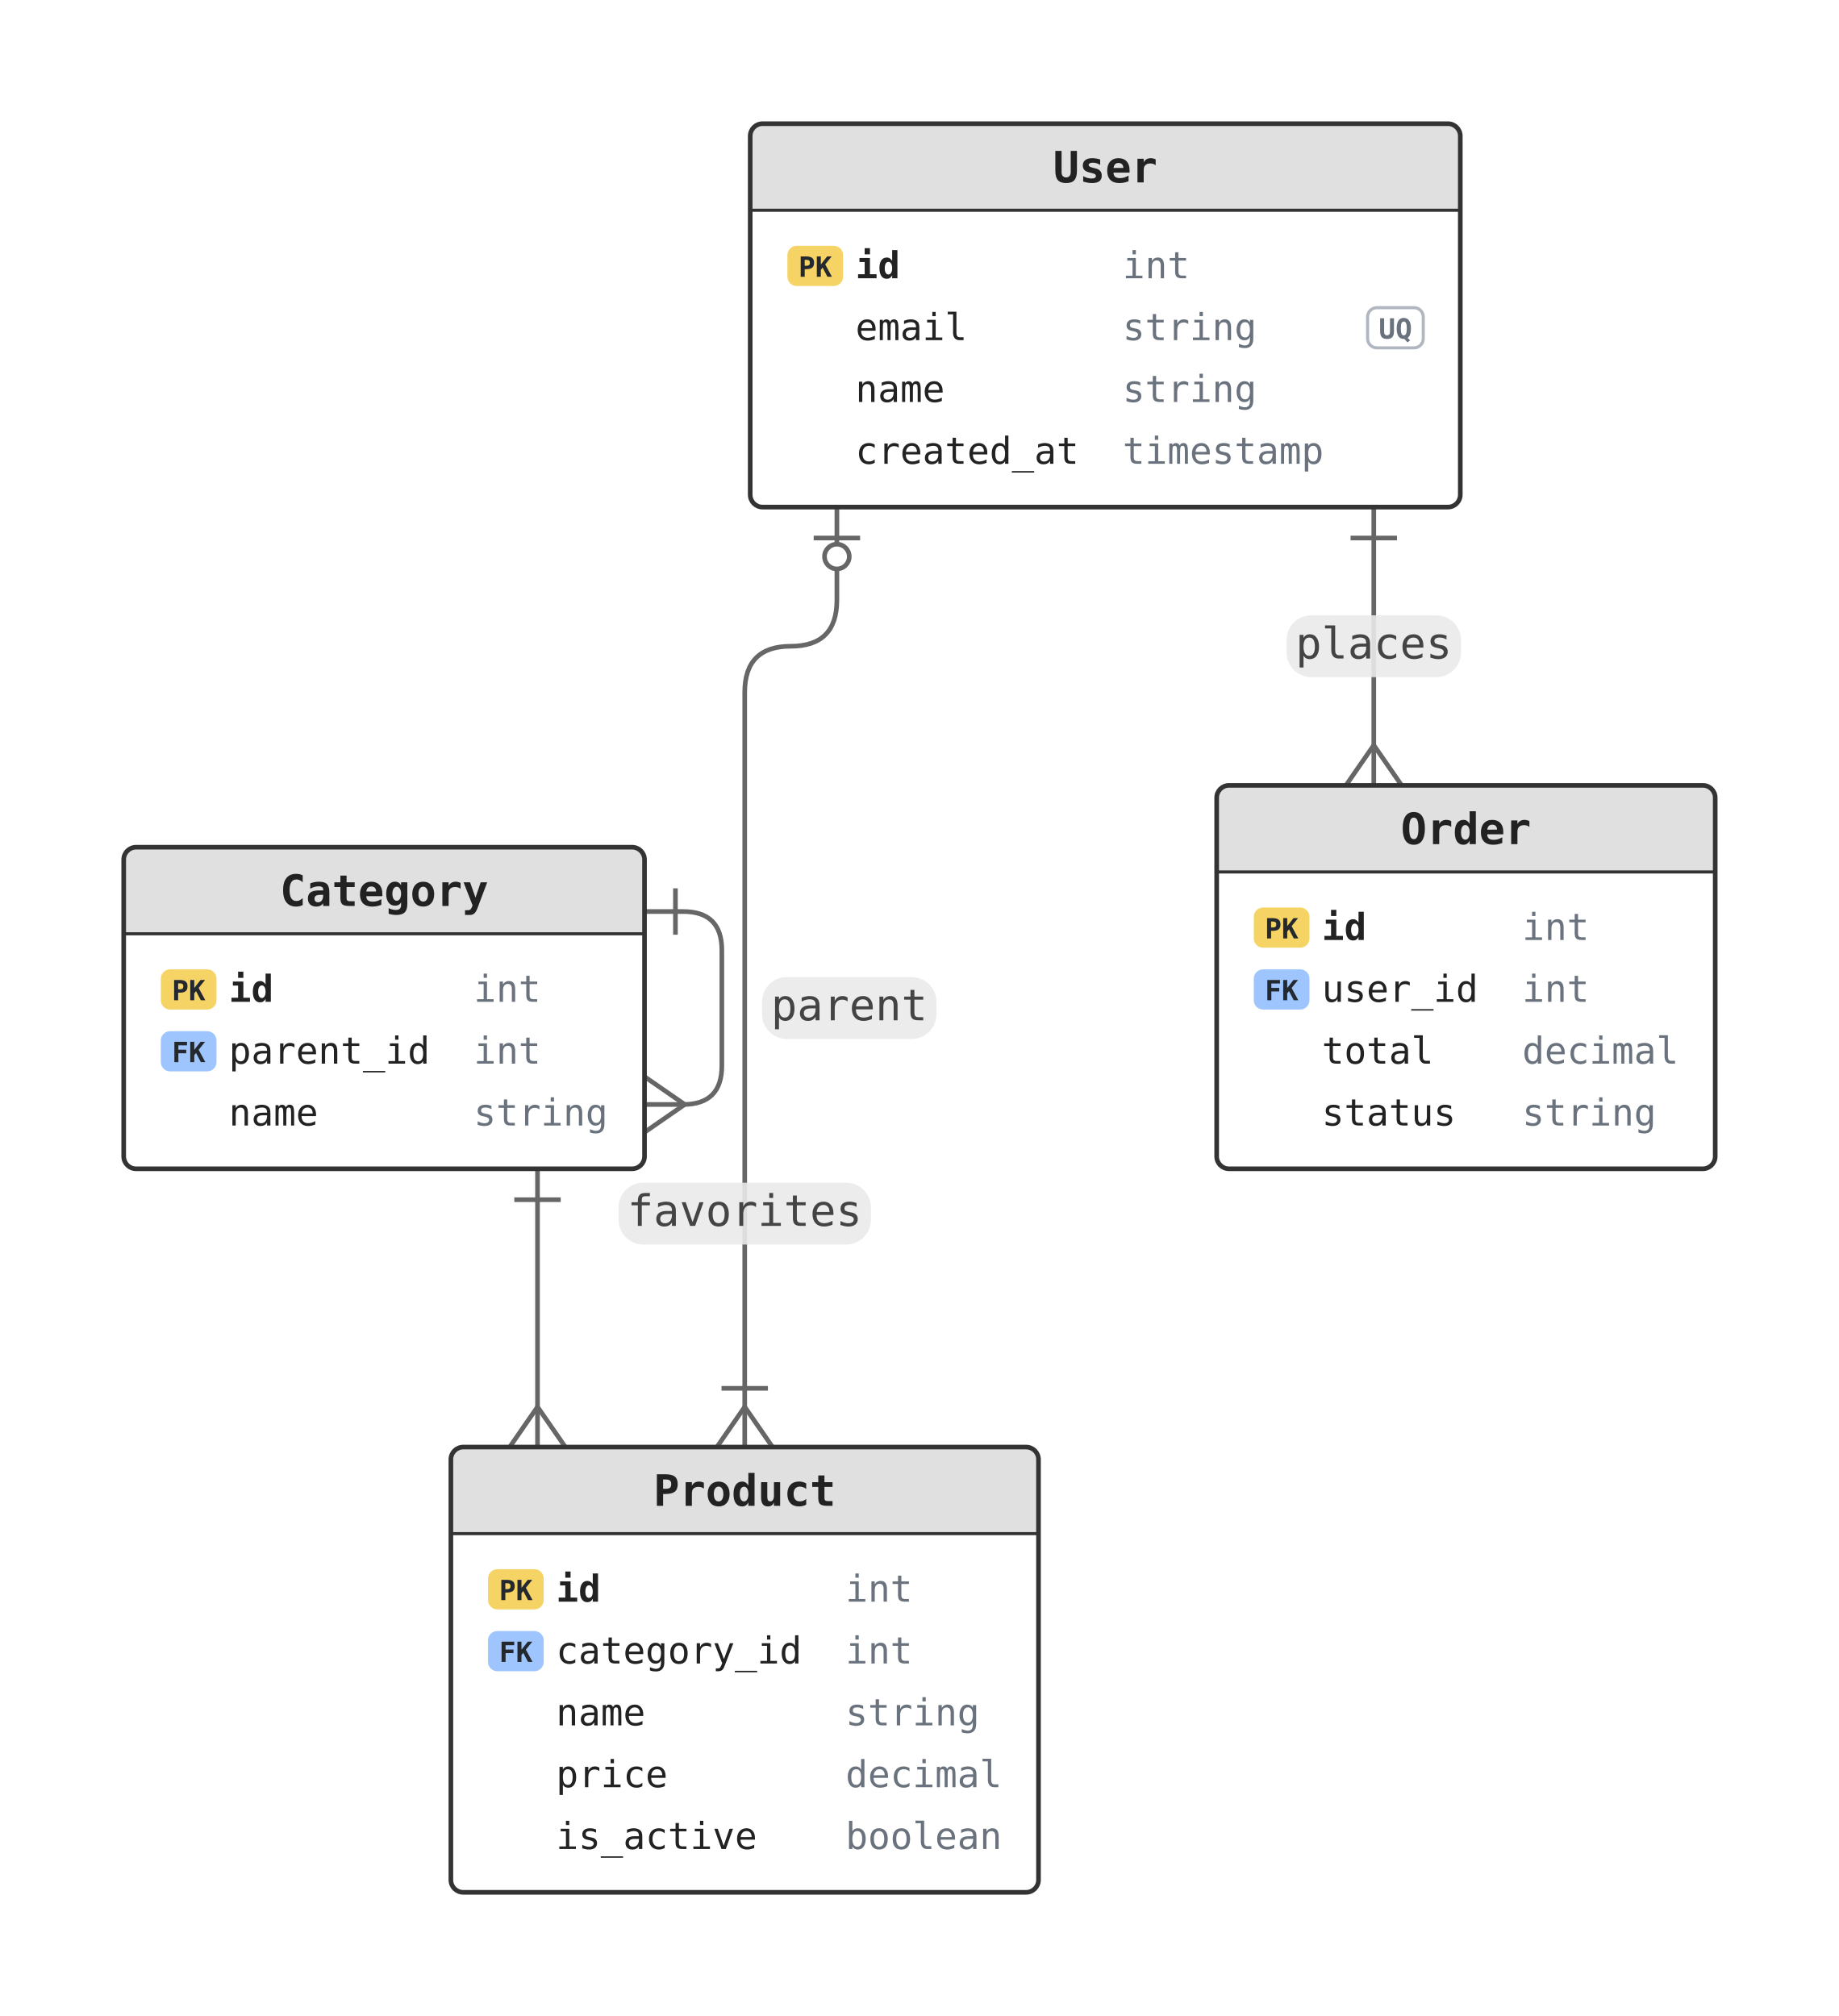
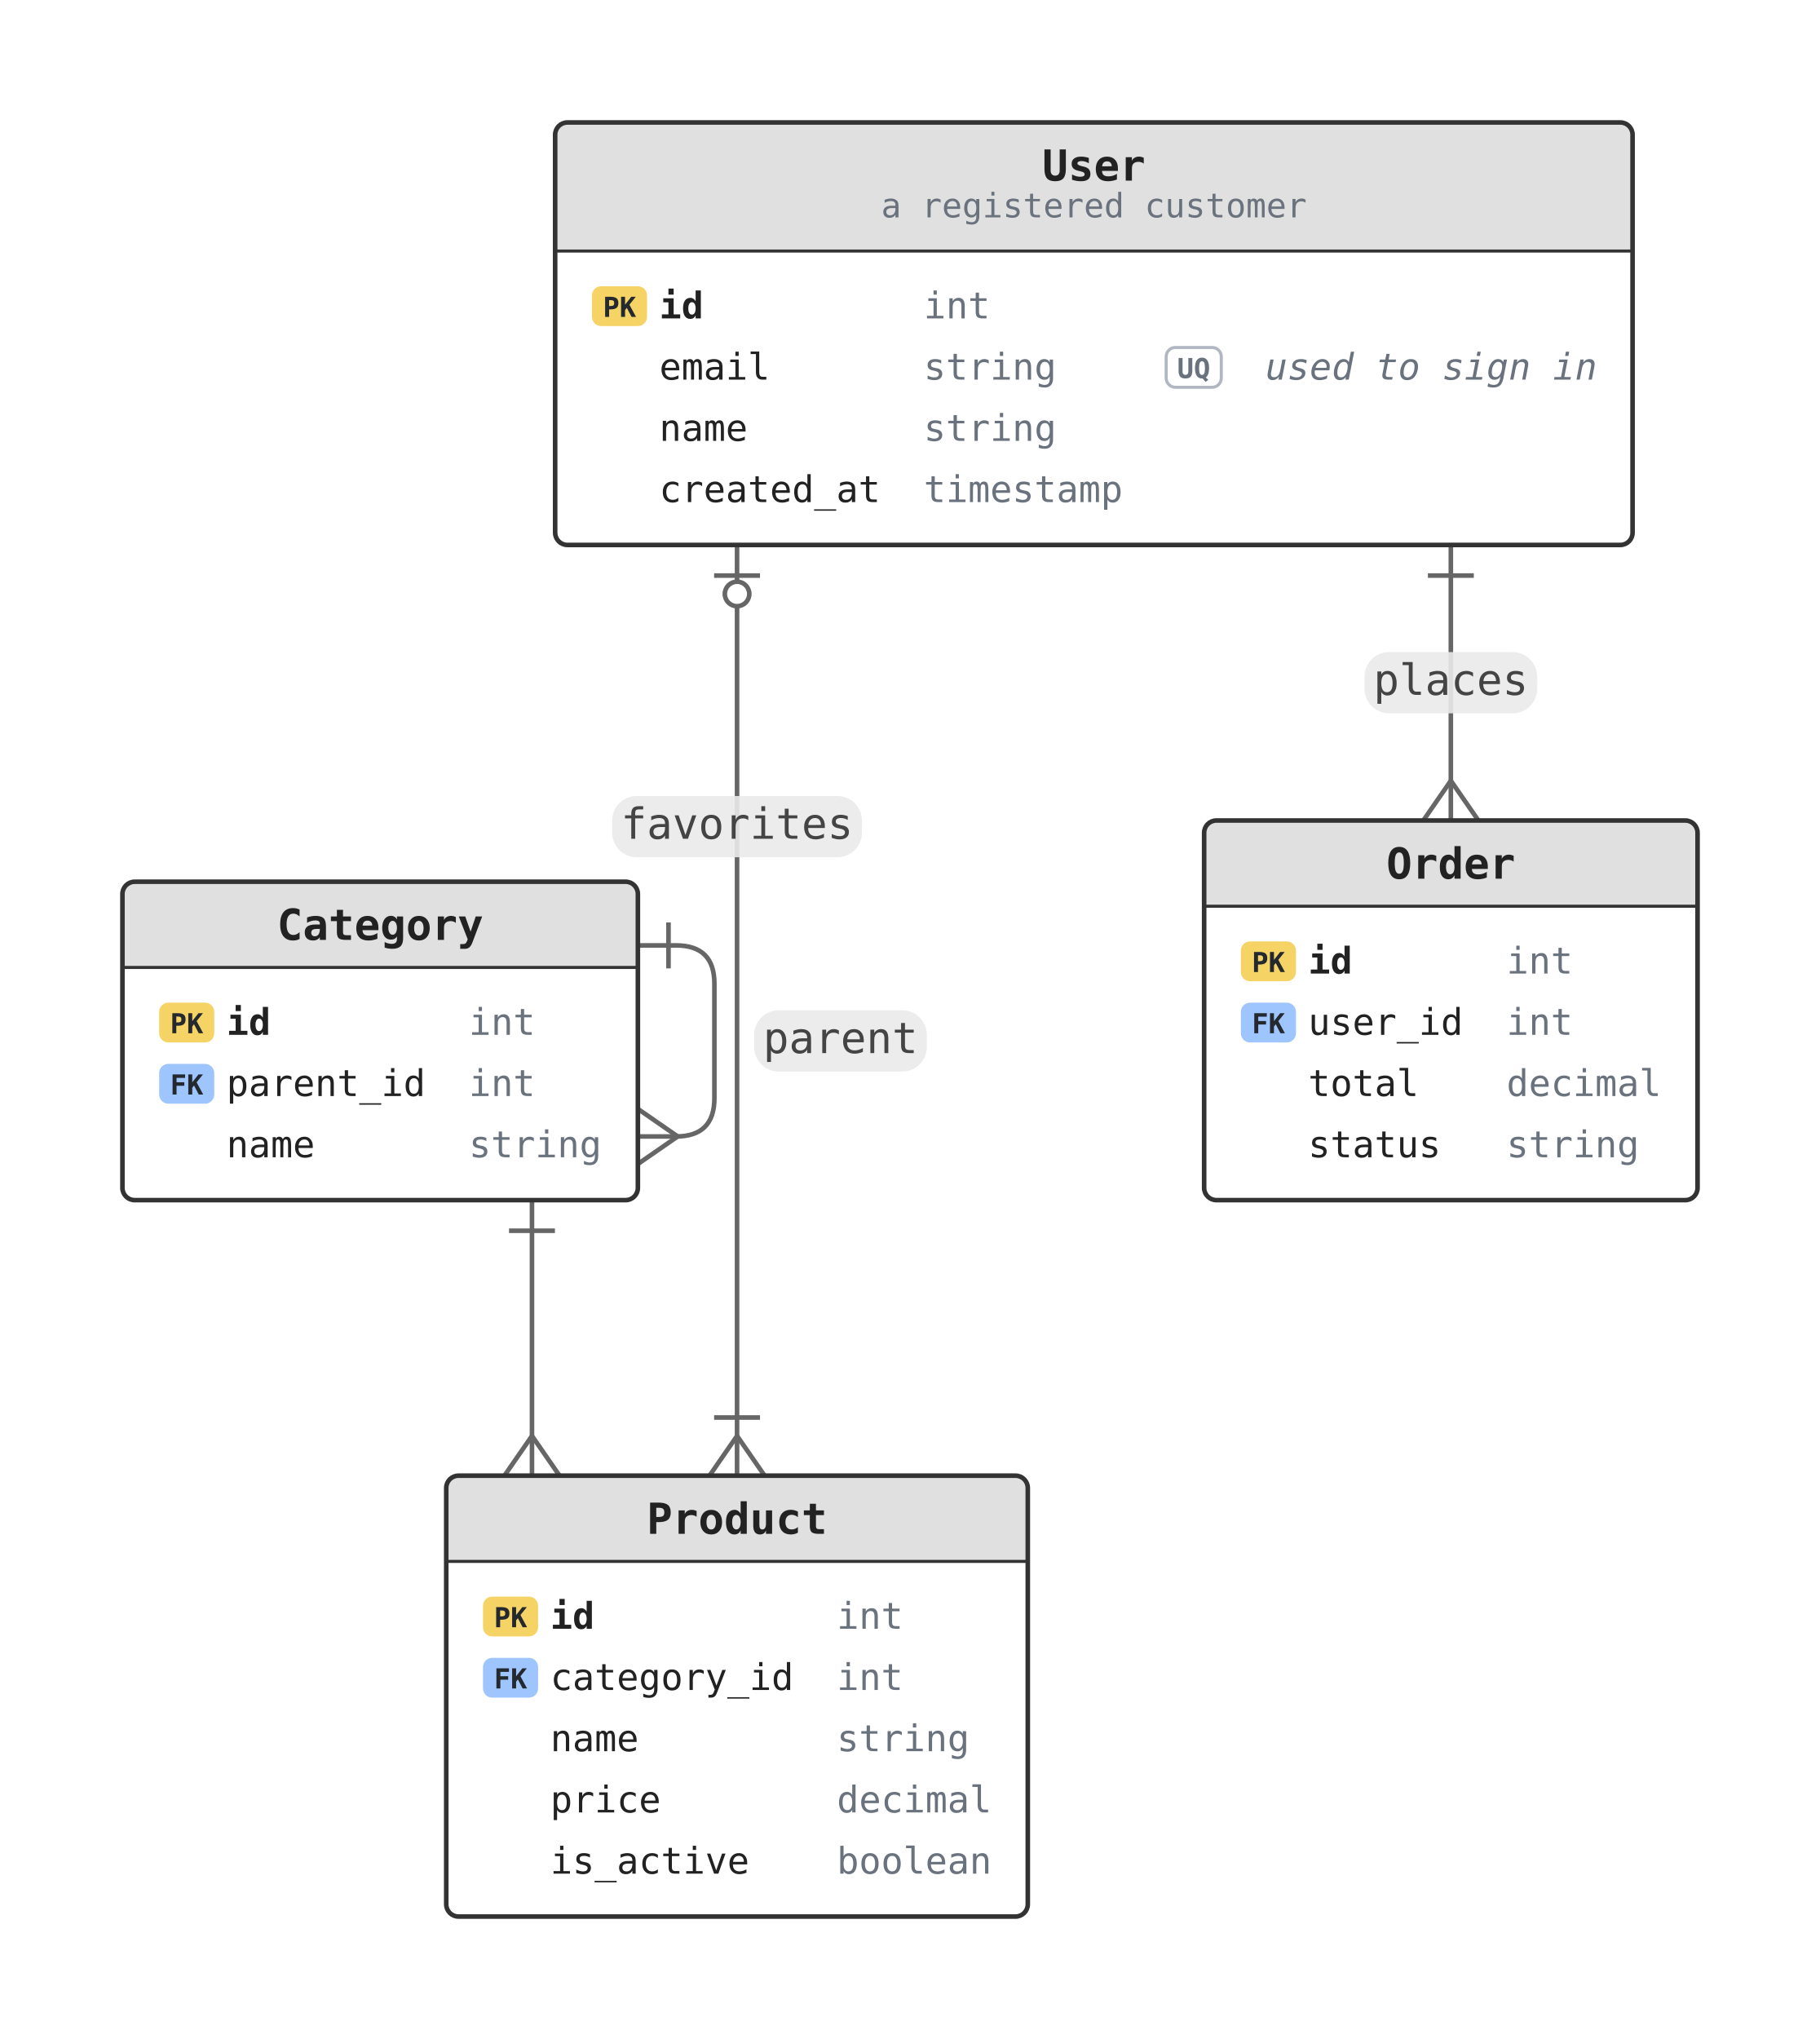
- <svg xmlns="http://www.w3.org/2000/svg" width="594.6" height="652" viewBox="0 0 594.6 652">
+ <svg xmlns="http://www.w3.org/2000/svg" width="594.6" height="666" viewBox="0 0 594.6 666">
  <style>
  .entity-border { fill: none; stroke-width: 1.5; }
  .entity-separator { stroke-width: 1; }
  .entity-name { font-family: monospace; font-size: 14px; font-weight: bold; }
  .column-text { font-family: monospace; font-size: 12px; }
  .column-type { font-family: monospace; font-size: 12px; }
+   .entity-note { font-family: monospace; font-size: 11px; }
+   .column-note { font-family: monospace; font-size: 12px; font-style: italic; }
  .pk { font-weight: bold; }
  .badge-flag { fill: none; stroke-width: 1; }
  .badge-pk-text, .badge-fk-text, .badge-flag-text { font-family: monospace; font-size: 9px; font-weight: bold; }
  .edge { stroke-width: 1.5; fill: none; }
  .edge-symbol { stroke-width: 1.5; fill: none; }
  .edge-symbol-zero { stroke-width: 1.5; }
  .edge-label { font-family: monospace; font-size: 14px; }
  .cardinality { font-family: monospace; font-size: 15px; font-weight: bold; }
  .canvas { fill: #fff; }
  .entity-bg { fill: #fff; }
  .entity-header { fill: #e0e0e0; }
  .entity-border { stroke: #333; }
  .entity-separator { stroke: #333; }
  .entity-name { fill: #222; }
  .column-text { fill: #222; }
  .column-type { fill: #6a737d; }
+   .entity-note, .column-note { fill: #6a737d; }
  .badge-pk { fill: #f6d365; }
  .badge-fk { fill: #9ec5fe; }
  .badge-flag { stroke: #b0b7c0; }
  .badge-pk-text, .badge-fk-text { fill: #24292f; }
  .badge-flag-text { fill: #6a737d; }
  .edge { stroke: #666; }
  .edge-symbol { stroke: #666; }
  .edge-symbol-zero { stroke: #666; fill: #fff; }
  .edge-label-bg { fill: rgba(234,234,234,0.9); }
  .edge-label { fill: #444; }
  .cardinality-bg { fill: rgba(224,224,224,0.95); }
  .cardinality { fill: #222; }
  @media (prefers-color-scheme: dark) {
    .canvas { fill: #0d1117; }
    .entity-bg { fill: #161b22; }
    .entity-header { fill: #262c36; }
    .entity-border { stroke: #6e7681; }
    .entity-separator { stroke: #6e7681; }
    .entity-name { fill: #e6edf3; }
    .column-text { fill: #e6edf3; }
    .column-type { fill: #8b949e; }
+     .entity-note, .column-note { fill: #8b949e; }
    .badge-pk { fill: #9e7c1c; }
    .badge-fk { fill: #2f5f9e; }
    .badge-flag { stroke: #57606a; }
    .badge-pk-text, .badge-fk-text { fill: #f0f6fc; }
    .badge-flag-text { fill: #8b949e; }
    .edge { stroke: #8b949e; }
    .edge-symbol { stroke: #8b949e; }
    .edge-symbol-zero { stroke: #8b949e; fill: #0d1117; }
    .edge-label-bg { fill: rgba(48,54,61,0.92); }
    .edge-label { fill: #c9d1d9; }
    .cardinality-bg { fill: rgba(60,67,76,0.95); }
    .cardinality { fill: #e6edf3; }
  }
</style>
  <rect class="canvas" width="100%" height="100%" />
-   <path class="edge" d="M 208.4 294.8 L 220.9 294.8 Q 233.4 294.8 233.4 307.3 L 233.4 344.7 Q 233.4 357.2 220.9 357.2 L 208.4 357.2" />
-   <path class="edge-symbol" d="M 218.4 287.3 L 218.4 302.3" />
-   <path class="edge-symbol" d="M 221.4 357.2 L 208.4 348.2" />
-   <path class="edge-symbol" d="M 221.4 357.2 L 208.4 366.2" />
-   <path class="edge" d="M 173.8 378 L 173.8 468" />
-   <path class="edge-symbol" d="M 181.3 388 L 166.3 388" />
-   <path class="edge-symbol" d="M 173.8 455 L 164.8 468" />
-   <path class="edge-symbol" d="M 173.8 455 L 182.8 468" />
-   <path class="edge" d="M 444.2 164 L 444.2 254" />
-   <path class="edge-symbol" d="M 451.7 174 L 436.7 174" />
-   <path class="edge-symbol" d="M 444.2 241 L 435.2 254" />
-   <path class="edge-symbol" d="M 444.2 241 L 453.2 254" />
-   <path class="edge" d="M 270.6 164 L 270.6 194.1 Q 270.6 209 255.7 209 L 255.7 209 Q 240.8 209 240.8 223.9 L 240.8 468" />
-   <path class="edge-symbol" d="M 278.1 174 L 263.1 174" />
-   <circle class="edge-symbol-zero" cx="270.6" cy="180" r="4" />
-   <path class="edge-symbol" d="M 240.8 455 L 231.8 468" />
-   <path class="edge-symbol" d="M 240.8 455 L 249.8 468" />
-   <path class="edge-symbol" d="M 233.3 449 L 248.3 449" />
-   <rect class="entity-bg" x="242.572" y="40" width="229.6" height="124" rx="4" />
-   <rect class="entity-header" x="242.572" y="40" width="229.6" height="28" rx="4" />
-   <rect class="entity-header" x="242.572" y="64" width="229.6" height="4" />
+   <path class="edge" d="M 208.4 308.8 L 220.9 308.8 Q 233.4 308.8 233.4 321.3 L 233.4 358.7 Q 233.4 371.2 220.9 371.2 L 208.4 371.2" />
+   <path class="edge-symbol" d="M 218.4 301.3 L 218.4 316.3" />
+   <path class="edge-symbol" d="M 221.4 371.2 L 208.4 362.2" />
+   <path class="edge-symbol" d="M 221.4 371.2 L 208.4 380.2" />
+   <path class="edge" d="M 173.8 392 L 173.8 482" />
+   <path class="edge-symbol" d="M 181.3 402 L 166.3 402" />
+   <path class="edge-symbol" d="M 173.8 469 L 164.8 482" />
+   <path class="edge-symbol" d="M 173.8 469 L 182.8 482" />
+   <path class="edge" d="M 474 178 L 474 268" />
+   <path class="edge-symbol" d="M 481.5 188 L 466.5 188" />
+   <path class="edge-symbol" d="M 474 255 L 465 268" />
+   <path class="edge-symbol" d="M 474 255 L 483 268" />
+   <path class="edge" d="M 240.8 178 L 240.8 482" />
+   <path class="edge-symbol" d="M 248.3 188 L 233.3 188" />
+   <circle class="edge-symbol-zero" cx="240.8" cy="194" r="4" />
+   <path class="edge-symbol" d="M 240.8 469 L 231.8 482" />
+   <path class="edge-symbol" d="M 240.8 469 L 249.8 482" />
+   <path class="edge-symbol" d="M 233.3 463 L 248.3 463" />
+   <rect class="entity-bg" x="181.372" y="40" width="352" height="138" rx="4" />
+   <rect class="entity-header" x="181.372" y="40" width="352" height="42" rx="4" />
+   <rect class="entity-header" x="181.372" y="78" width="352" height="4" />
  <text class="entity-name" x="357.372" y="59" text-anchor="middle">User</text>
-   <line class="entity-separator" x1="242.572" y1="68" x2="472.172" y2="68" />
-   <rect class="badge-pk" x="254.6" y="79.5" width="18" height="13" rx="3" />
-   <text class="badge-pk-text" x="263.6" y="89.5" text-anchor="middle">PK</text>
-   <text class="column-text pk" x="276.6" y="90">id</text>
-   <text class="column-type" x="363" y="90">int</text>
-   <rect class="badge-flag" x="442.2" y="99.5" width="18" height="13" rx="3" />
-   <text class="badge-flag-text" x="451.2" y="109.5" text-anchor="middle">UQ</text>
-   <text class="column-text" x="276.6" y="110">email</text>
-   <text class="column-type" x="363" y="110">string</text>
-   <text class="column-text" x="276.6" y="130">name</text>
-   <text class="column-type" x="363" y="130">string</text>
-   <text class="column-text" x="276.6" y="150">created_at</text>
-   <text class="column-type" x="363" y="150">timestamp</text>
-   <rect class="entity-border" x="242.572" y="40" width="229.6" height="124" rx="4" />
-   <rect class="entity-bg" x="40" y="274" width="168.4" height="104" rx="4" />
-   <rect class="entity-header" x="40" y="274" width="168.4" height="28" rx="4" />
-   <rect class="entity-header" x="40" y="298" width="168.4" height="4" />
-   <text class="entity-name" x="124.2" y="293" text-anchor="middle">Category</text>
-   <line class="entity-separator" x1="40" y1="302" x2="208.4" y2="302" />
-   <rect class="badge-pk" x="52" y="313.5" width="18" height="13" rx="3" />
-   <text class="badge-pk-text" x="61" y="323.5" text-anchor="middle">PK</text>
-   <text class="column-text pk" x="74" y="324">id</text>
-   <text class="column-type" x="153.2" y="324">int</text>
-   <rect class="badge-fk" x="52" y="333.5" width="18" height="13" rx="3" />
-   <text class="badge-fk-text" x="61" y="343.5" text-anchor="middle">FK</text>
-   <text class="column-text" x="74" y="344">parent_id</text>
-   <text class="column-type" x="153.2" y="344">int</text>
-   <text class="column-text" x="74" y="364">name</text>
-   <text class="column-type" x="153.2" y="364">string</text>
-   <rect class="entity-border" x="40" y="274" width="168.4" height="104" rx="4" />
-   <rect class="entity-bg" x="393.4" y="254" width="161.2" height="124" rx="4" />
-   <rect class="entity-header" x="393.4" y="254" width="161.2" height="28" rx="4" />
-   <rect class="entity-header" x="393.4" y="278" width="161.2" height="4" />
-   <text class="entity-name" x="474" y="273" text-anchor="middle">Order</text>
-   <line class="entity-separator" x1="393.4" y1="282" x2="554.6" y2="282" />
-   <rect class="badge-pk" x="405.4" y="293.5" width="18" height="13" rx="3" />
-   <text class="badge-pk-text" x="414.4" y="303.5" text-anchor="middle">PK</text>
-   <text class="column-text pk" x="427.4" y="304">id</text>
-   <text class="column-type" x="492.2" y="304">int</text>
-   <rect class="badge-fk" x="405.4" y="313.5" width="18" height="13" rx="3" />
-   <text class="badge-fk-text" x="414.4" y="323.5" text-anchor="middle">FK</text>
-   <text class="column-text" x="427.4" y="324">user_id</text>
-   <text class="column-type" x="492.2" y="324">int</text>
-   <text class="column-text" x="427.4" y="344">total</text>
-   <text class="column-type" x="492.2" y="344">decimal</text>
-   <text class="column-text" x="427.4" y="364">status</text>
-   <text class="column-type" x="492.2" y="364">string</text>
-   <rect class="entity-border" x="393.4" y="254" width="161.2" height="124" rx="4" />
-   <rect class="entity-bg" x="145.786" y="468" width="190" height="144" rx="4" />
-   <rect class="entity-header" x="145.786" y="468" width="190" height="28" rx="4" />
-   <rect class="entity-header" x="145.786" y="492" width="190" height="4" />
-   <text class="entity-name" x="240.786" y="487" text-anchor="middle">Product</text>
-   <line class="entity-separator" x1="145.786" y1="496" x2="335.786" y2="496" />
-   <rect class="badge-pk" x="157.8" y="507.5" width="18" height="13" rx="3" />
-   <text class="badge-pk-text" x="166.8" y="517.5" text-anchor="middle">PK</text>
-   <text class="column-text pk" x="179.8" y="518">id</text>
-   <text class="column-type" x="273.4" y="518">int</text>
-   <rect class="badge-fk" x="157.8" y="527.5" width="18" height="13" rx="3" />
-   <text class="badge-fk-text" x="166.8" y="537.5" text-anchor="middle">FK</text>
-   <text class="column-text" x="179.8" y="538">category_id</text>
-   <text class="column-type" x="273.4" y="538">int</text>
-   <text class="column-text" x="179.8" y="558">name</text>
-   <text class="column-type" x="273.4" y="558">string</text>
-   <text class="column-text" x="179.8" y="578">price</text>
-   <text class="column-type" x="273.4" y="578">decimal</text>
-   <text class="column-text" x="179.8" y="598">is_active</text>
-   <text class="column-type" x="273.4" y="598">boolean</text>
-   <rect class="entity-border" x="145.786" y="468" width="190" height="144" rx="4" />
-   <rect class="edge-label-bg" x="246.4" y="316.0" width="56.4" height="20.0" rx="8" />
-   <text class="edge-label" x="274.6" y="326" text-anchor="middle" dominant-baseline="middle">parent</text>
-   <rect class="edge-label-bg" x="416.0" y="199.0" width="56.4" height="20.0" rx="8" />
-   <text class="edge-label" x="444.2" y="209" text-anchor="middle" dominant-baseline="middle">places</text>
-   <rect class="edge-label-bg" x="200.0" y="382.5" width="81.6" height="20.0" rx="8" />
-   <text class="edge-label" x="240.8" y="392.5" text-anchor="middle" dominant-baseline="middle">favorites</text>
+   <text class="entity-note" x="357.4" y="71" text-anchor="middle">a registered customer</text>
+   <line class="entity-separator" x1="181.372" y1="82" x2="533.372" y2="82" />
+   <rect class="badge-pk" x="193.4" y="93.5" width="18" height="13" rx="3" />
+   <text class="badge-pk-text" x="202.4" y="103.5" text-anchor="middle">PK</text>
+   <text class="column-text pk" x="215.4" y="104">id</text>
+   <text class="column-type" x="301.8" y="104">int</text>
+   <rect class="badge-flag" x="381" y="113.5" width="18" height="13" rx="3" />
+   <text class="badge-flag-text" x="390" y="123.5" text-anchor="middle">UQ</text>
+   <text class="column-text" x="215.4" y="124">email</text>
+   <text class="column-type" x="301.8" y="124">string</text>
+   <text class="column-note" x="413.4" y="124">used to sign in</text>
+   <text class="column-text" x="215.4" y="144">name</text>
+   <text class="column-type" x="301.8" y="144">string</text>
+   <text class="column-text" x="215.4" y="164">created_at</text>
+   <text class="column-type" x="301.8" y="164">timestamp</text>
+   <rect class="entity-border" x="181.372" y="40" width="352" height="138" rx="4" />
+   <rect class="entity-bg" x="40" y="288" width="168.4" height="104" rx="4" />
+   <rect class="entity-header" x="40" y="288" width="168.4" height="28" rx="4" />
+   <rect class="entity-header" x="40" y="312" width="168.4" height="4" />
+   <text class="entity-name" x="124.2" y="307" text-anchor="middle">Category</text>
+   <line class="entity-separator" x1="40" y1="316" x2="208.4" y2="316" />
+   <rect class="badge-pk" x="52" y="327.5" width="18" height="13" rx="3" />
+   <text class="badge-pk-text" x="61" y="337.5" text-anchor="middle">PK</text>
+   <text class="column-text pk" x="74" y="338">id</text>
+   <text class="column-type" x="153.2" y="338">int</text>
+   <rect class="badge-fk" x="52" y="347.5" width="18" height="13" rx="3" />
+   <text class="badge-fk-text" x="61" y="357.5" text-anchor="middle">FK</text>
+   <text class="column-text" x="74" y="358">parent_id</text>
+   <text class="column-type" x="153.2" y="358">int</text>
+   <text class="column-text" x="74" y="378">name</text>
+   <text class="column-type" x="153.2" y="378">string</text>
+   <rect class="entity-border" x="40" y="288" width="168.4" height="104" rx="4" />
+   <rect class="entity-bg" x="393.4" y="268" width="161.2" height="124" rx="4" />
+   <rect class="entity-header" x="393.4" y="268" width="161.2" height="28" rx="4" />
+   <rect class="entity-header" x="393.4" y="292" width="161.2" height="4" />
+   <text class="entity-name" x="474" y="287" text-anchor="middle">Order</text>
+   <line class="entity-separator" x1="393.4" y1="296" x2="554.6" y2="296" />
+   <rect class="badge-pk" x="405.4" y="307.5" width="18" height="13" rx="3" />
+   <text class="badge-pk-text" x="414.4" y="317.5" text-anchor="middle">PK</text>
+   <text class="column-text pk" x="427.4" y="318">id</text>
+   <text class="column-type" x="492.2" y="318">int</text>
+   <rect class="badge-fk" x="405.4" y="327.5" width="18" height="13" rx="3" />
+   <text class="badge-fk-text" x="414.4" y="337.5" text-anchor="middle">FK</text>
+   <text class="column-text" x="427.4" y="338">user_id</text>
+   <text class="column-type" x="492.2" y="338">int</text>
+   <text class="column-text" x="427.4" y="358">total</text>
+   <text class="column-type" x="492.2" y="358">decimal</text>
+   <text class="column-text" x="427.4" y="378">status</text>
+   <text class="column-type" x="492.2" y="378">string</text>
+   <rect class="entity-border" x="393.4" y="268" width="161.2" height="124" rx="4" />
+   <rect class="entity-bg" x="145.786" y="482" width="190" height="144" rx="4" />
+   <rect class="entity-header" x="145.786" y="482" width="190" height="28" rx="4" />
+   <rect class="entity-header" x="145.786" y="506" width="190" height="4" />
+   <text class="entity-name" x="240.786" y="501" text-anchor="middle">Product</text>
+   <line class="entity-separator" x1="145.786" y1="510" x2="335.786" y2="510" />
+   <rect class="badge-pk" x="157.8" y="521.5" width="18" height="13" rx="3" />
+   <text class="badge-pk-text" x="166.8" y="531.5" text-anchor="middle">PK</text>
+   <text class="column-text pk" x="179.8" y="532">id</text>
+   <text class="column-type" x="273.4" y="532">int</text>
+   <rect class="badge-fk" x="157.8" y="541.5" width="18" height="13" rx="3" />
+   <text class="badge-fk-text" x="166.8" y="551.5" text-anchor="middle">FK</text>
+   <text class="column-text" x="179.8" y="552">category_id</text>
+   <text class="column-type" x="273.4" y="552">int</text>
+   <text class="column-text" x="179.8" y="572">name</text>
+   <text class="column-type" x="273.4" y="572">string</text>
+   <text class="column-text" x="179.8" y="592">price</text>
+   <text class="column-type" x="273.4" y="592">decimal</text>
+   <text class="column-text" x="179.8" y="612">is_active</text>
+   <text class="column-type" x="273.4" y="612">boolean</text>
+   <rect class="entity-border" x="145.786" y="482" width="190" height="144" rx="4" />
+   <rect class="edge-label-bg" x="246.4" y="330.0" width="56.4" height="20.0" rx="8" />
+   <text class="edge-label" x="274.6" y="340" text-anchor="middle" dominant-baseline="middle">parent</text>
+   <rect class="edge-label-bg" x="445.8" y="213.0" width="56.4" height="20.0" rx="8" />
+   <text class="edge-label" x="474" y="223" text-anchor="middle" dominant-baseline="middle">places</text>
+   <rect class="edge-label-bg" x="200.0" y="260.0" width="81.6" height="20.0" rx="8" />
+   <text class="edge-label" x="240.8" y="270" text-anchor="middle" dominant-baseline="middle">favorites</text>
</svg>
